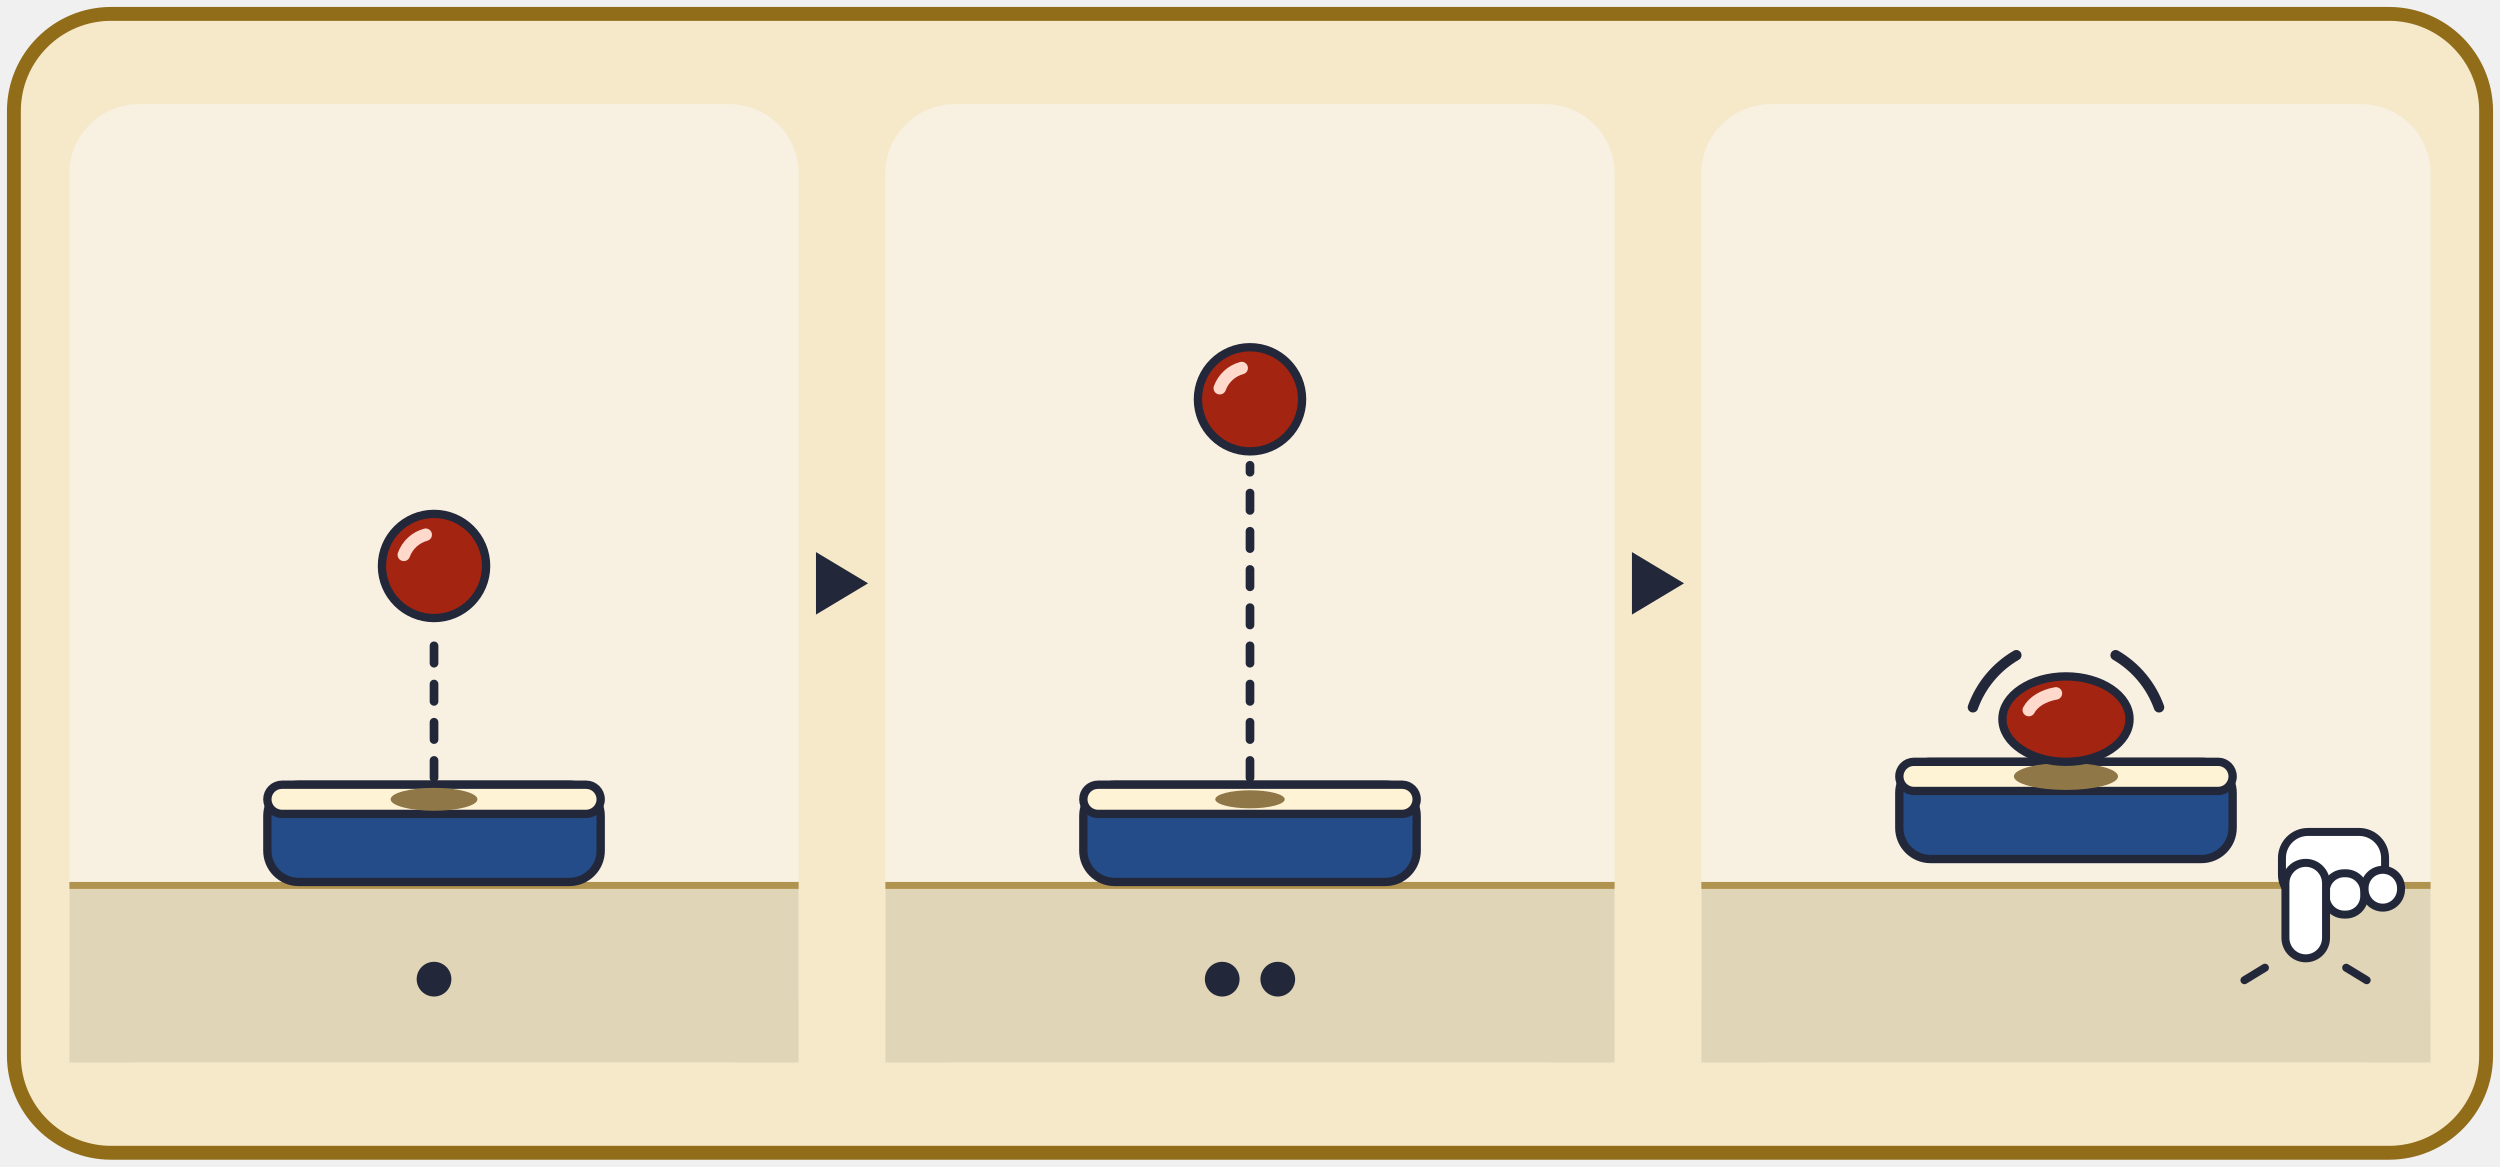
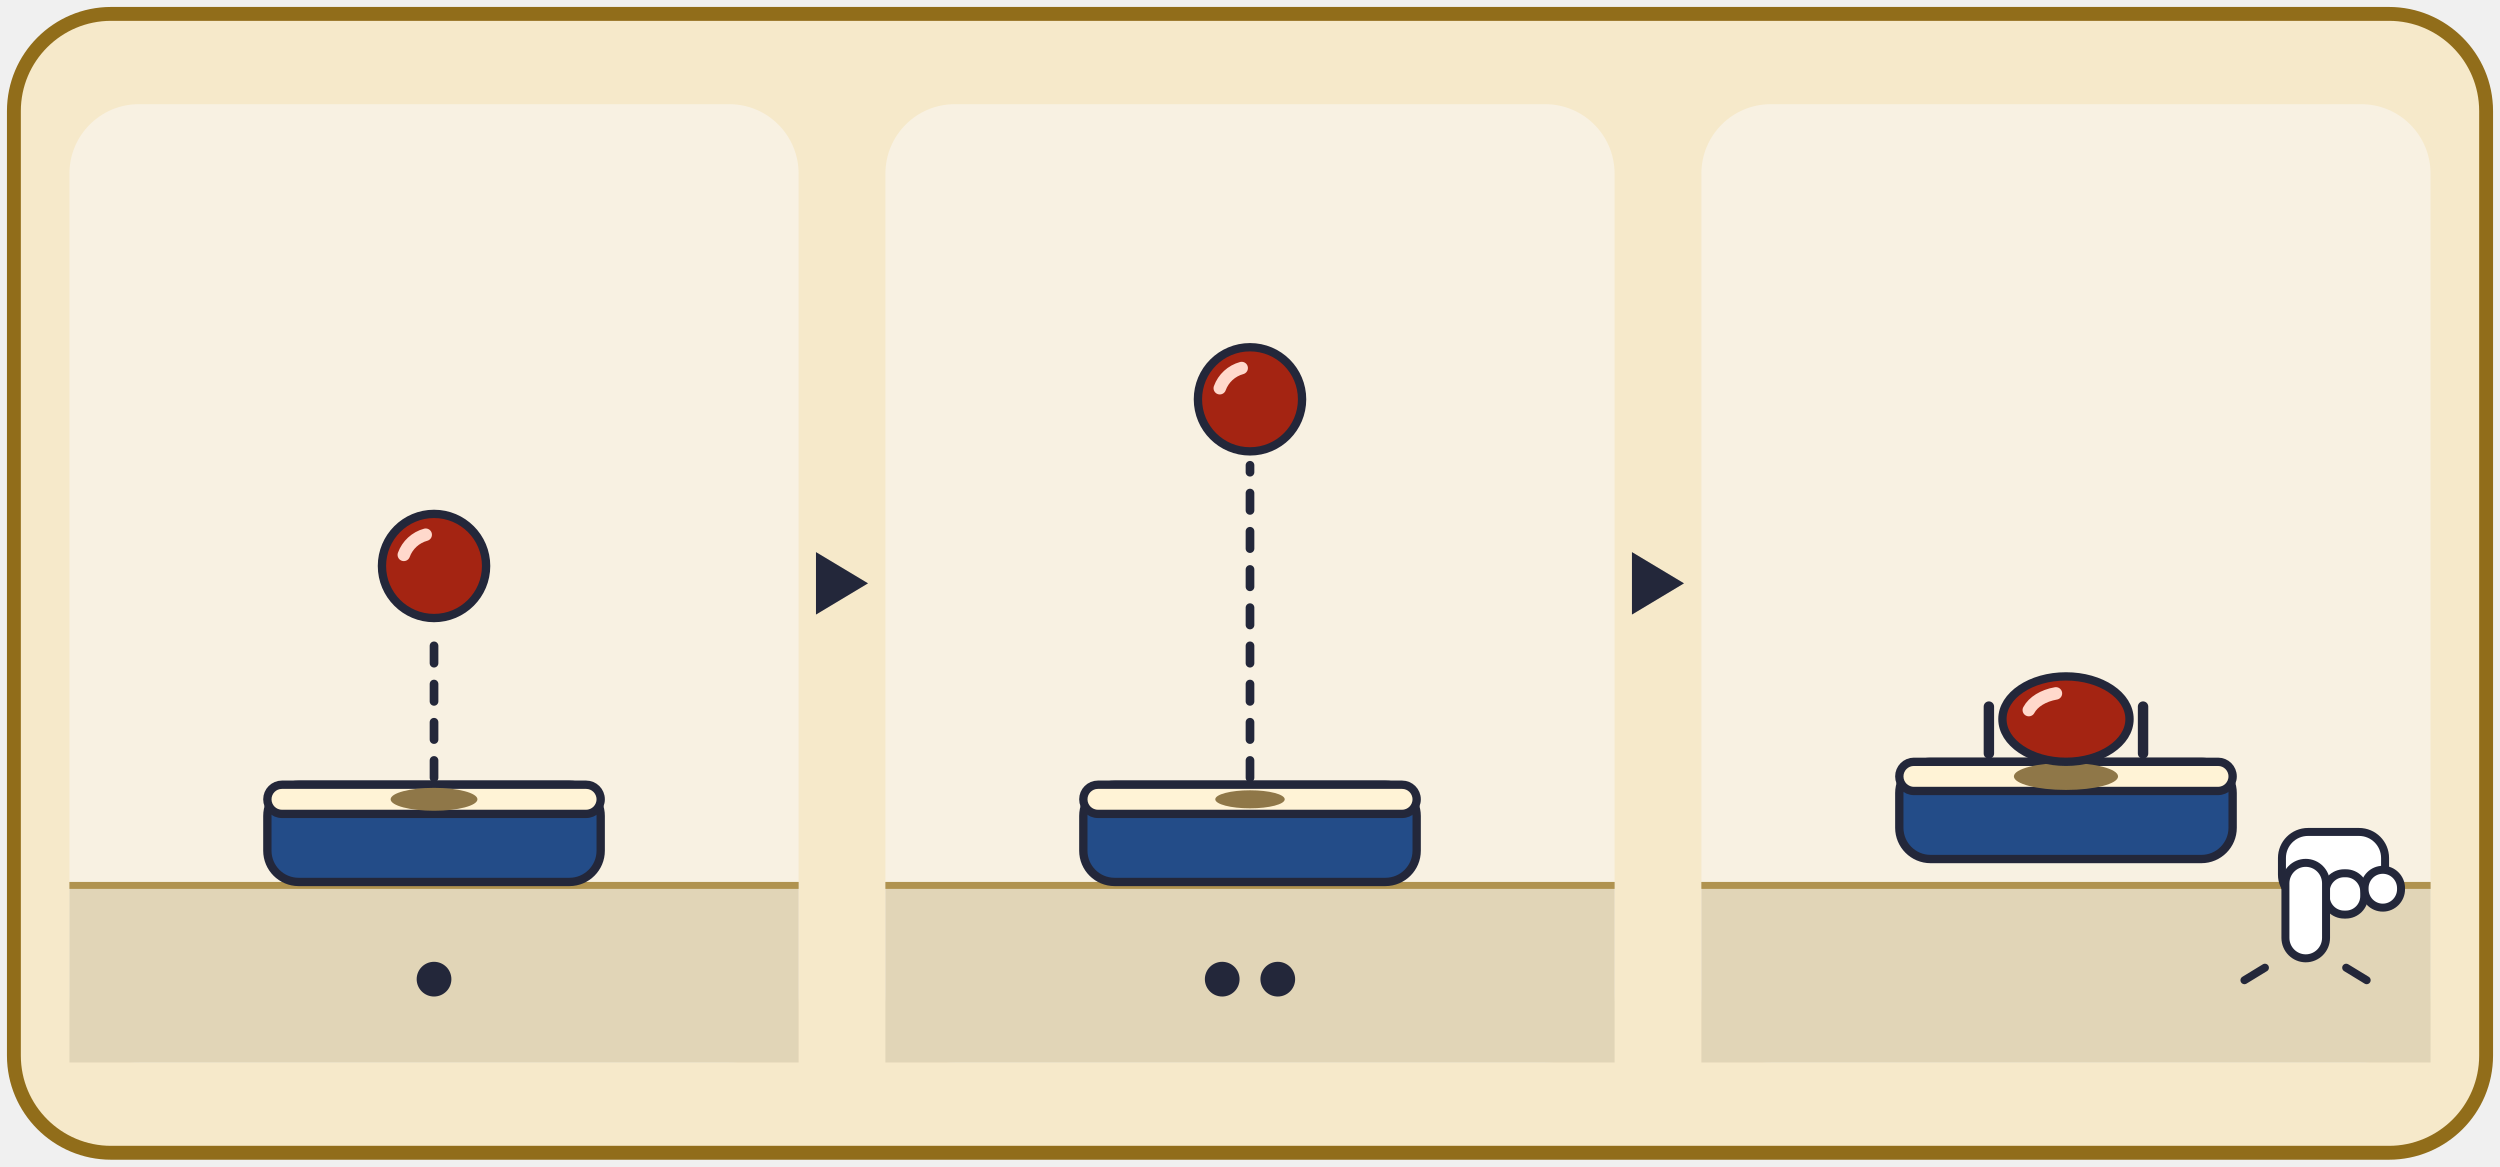
<svg xmlns="http://www.w3.org/2000/svg" viewBox="0 0 720 336" width="720" height="336">
  <rect x="4" y="4" width="712" height="328" rx="28" fill="#F6E9CA" stroke="#916D1A" stroke-width="4" />
  <g transform="translate(20 30)">
    <rect x="0" y="0" width="210" height="276" rx="20" fill="#F8F1E2" />
    <rect x="0" y="224" width="210" height="52" fill="#E1D5B7" />
    <rect x="0" y="224" width="210" height="2" fill="#B0934F" />
    <rect x="57" y="196" width="96" height="28" rx="9" fill="#234C88" stroke="#23273A" stroke-width="2.4" />
    <rect x="57" y="196" width="96" height="8.4" rx="4.2" fill="#FFF3D6" stroke="#23273A" stroke-width="2.4" />
    <ellipse cx="105" cy="200.2" rx="12.5" ry="3.3" fill="#8F7748" />
    <line x1="105" y1="194" x2="105" y2="152" stroke="#23273A" stroke-width="2.5" stroke-dasharray="5 6" stroke-linecap="round" />
    <ellipse cx="105" cy="133" rx="15" ry="15" fill="#A42412" stroke="#23273A" stroke-width="2.4" />
    <path d="M96.3 129.8 A9.3 9.3 0 0 1 102.6 124" fill="none" stroke="#FFD9CC" stroke-width="3.6" stroke-linecap="round" />
    <circle cx="105" cy="252" r="5" fill="#23273A" />
  </g>
  <polygon points="235,159 250,168 235,177" fill="#23273A" />
  <g transform="translate(255 30)">
    <rect x="0" y="0" width="210" height="276" rx="20" fill="#F8F1E2" />
    <rect x="0" y="224" width="210" height="52" fill="#E1D5B7" />
    <rect x="0" y="224" width="210" height="2" fill="#B0934F" />
    <rect x="57" y="196" width="96" height="28" rx="9" fill="#234C88" stroke="#23273A" stroke-width="2.4" />
    <rect x="57" y="196" width="96" height="8.4" rx="4.2" fill="#FFF3D6" stroke="#23273A" stroke-width="2.4" />
    <ellipse cx="105" cy="200.2" rx="10" ry="2.6" fill="#8F7748" />
    <line x1="105" y1="194" x2="105" y2="104" stroke="#23273A" stroke-width="2.5" stroke-dasharray="5 6" stroke-linecap="round" />
    <ellipse cx="105" cy="85" rx="15" ry="15" fill="#A42412" stroke="#23273A" stroke-width="2.4" />
    <path d="M96.3 81.8 A9.3 9.3 0 0 1 102.6 76" fill="none" stroke="#FFD9CC" stroke-width="3.6" stroke-linecap="round" />
    <circle cx="97" cy="252" r="5" fill="#23273A" />
    <circle cx="113" cy="252" r="5" fill="#23273A" />
  </g>
  <polygon points="470,159 485,168 470,177" fill="#23273A" />
  <g transform="translate(490 30)">
    <rect x="0" y="0" width="210" height="276" rx="20" fill="#F8F1E2" />
    <rect x="0" y="224" width="210" height="52" fill="#E1D5B7" />
    <rect x="0" y="224" width="210" height="2" fill="#B0934F" />
    <rect x="57" y="189.4" width="96" height="28" rx="9" fill="#234C88" stroke="#23273A" stroke-width="2.4" />
    <rect x="57" y="189.4" width="96" height="8.4" rx="4.2" fill="#FFF3D6" stroke="#23273A" stroke-width="2.4" />
    <ellipse cx="105" cy="193.6" rx="15" ry="3.9" fill="#8F7748" />
    <ellipse cx="105" cy="177.1" rx="18.3" ry="12.3" fill="#A42412" stroke="#23273A" stroke-width="2.4" />
    <path d="M94.3 174.5 A11.3 7.6 0 0 1 102.1 169.7" fill="none" stroke="#FFD9CC" stroke-width="3.6" stroke-linecap="round" />
-     <path d="M78.2 173.7 A28.5 28.5 0 0 1 90.7 158.7" fill="none" stroke="#23273A" stroke-width="3" stroke-linecap="round" />
-     <path d="M119.3 158.7 A28.5 28.5 0 0 1 131.8 173.7" fill="none" stroke="#23273A" stroke-width="3" stroke-linecap="round" />
+     <line x1="82.8" y1="173.5" x2="82.8" y2="187" stroke="#23273A" stroke-width="3" stroke-linecap="round" />
+     <line x1="127.2" y1="173.5" x2="127.2" y2="187" stroke="#23273A" stroke-width="3" stroke-linecap="round" />
    <g stroke="#23273A" stroke-width="2.3" fill="#FFFFFF" stroke-linejoin="round" transform="translate(0 0)">
      <rect x="167.2" y="209.6" width="29.7" height="19.8" rx="7.5" />
      <rect x="179.8" y="221.5" width="11.1" height="11.9" rx="5.3" />
      <rect x="191" y="220.5" width="10.5" height="10.9" rx="5.3" />
      <rect x="168.2" y="218.5" width="11.7" height="27.5" rx="5.9" />
    </g>
    <g stroke="#23273A" stroke-width="2.3" stroke-linecap="round">
      <line x1="162.3" y1="248.7" x2="156.4" y2="252.3" />
      <line x1="185.7" y1="248.7" x2="191.6" y2="252.3" />
    </g>
  </g>
</svg>
